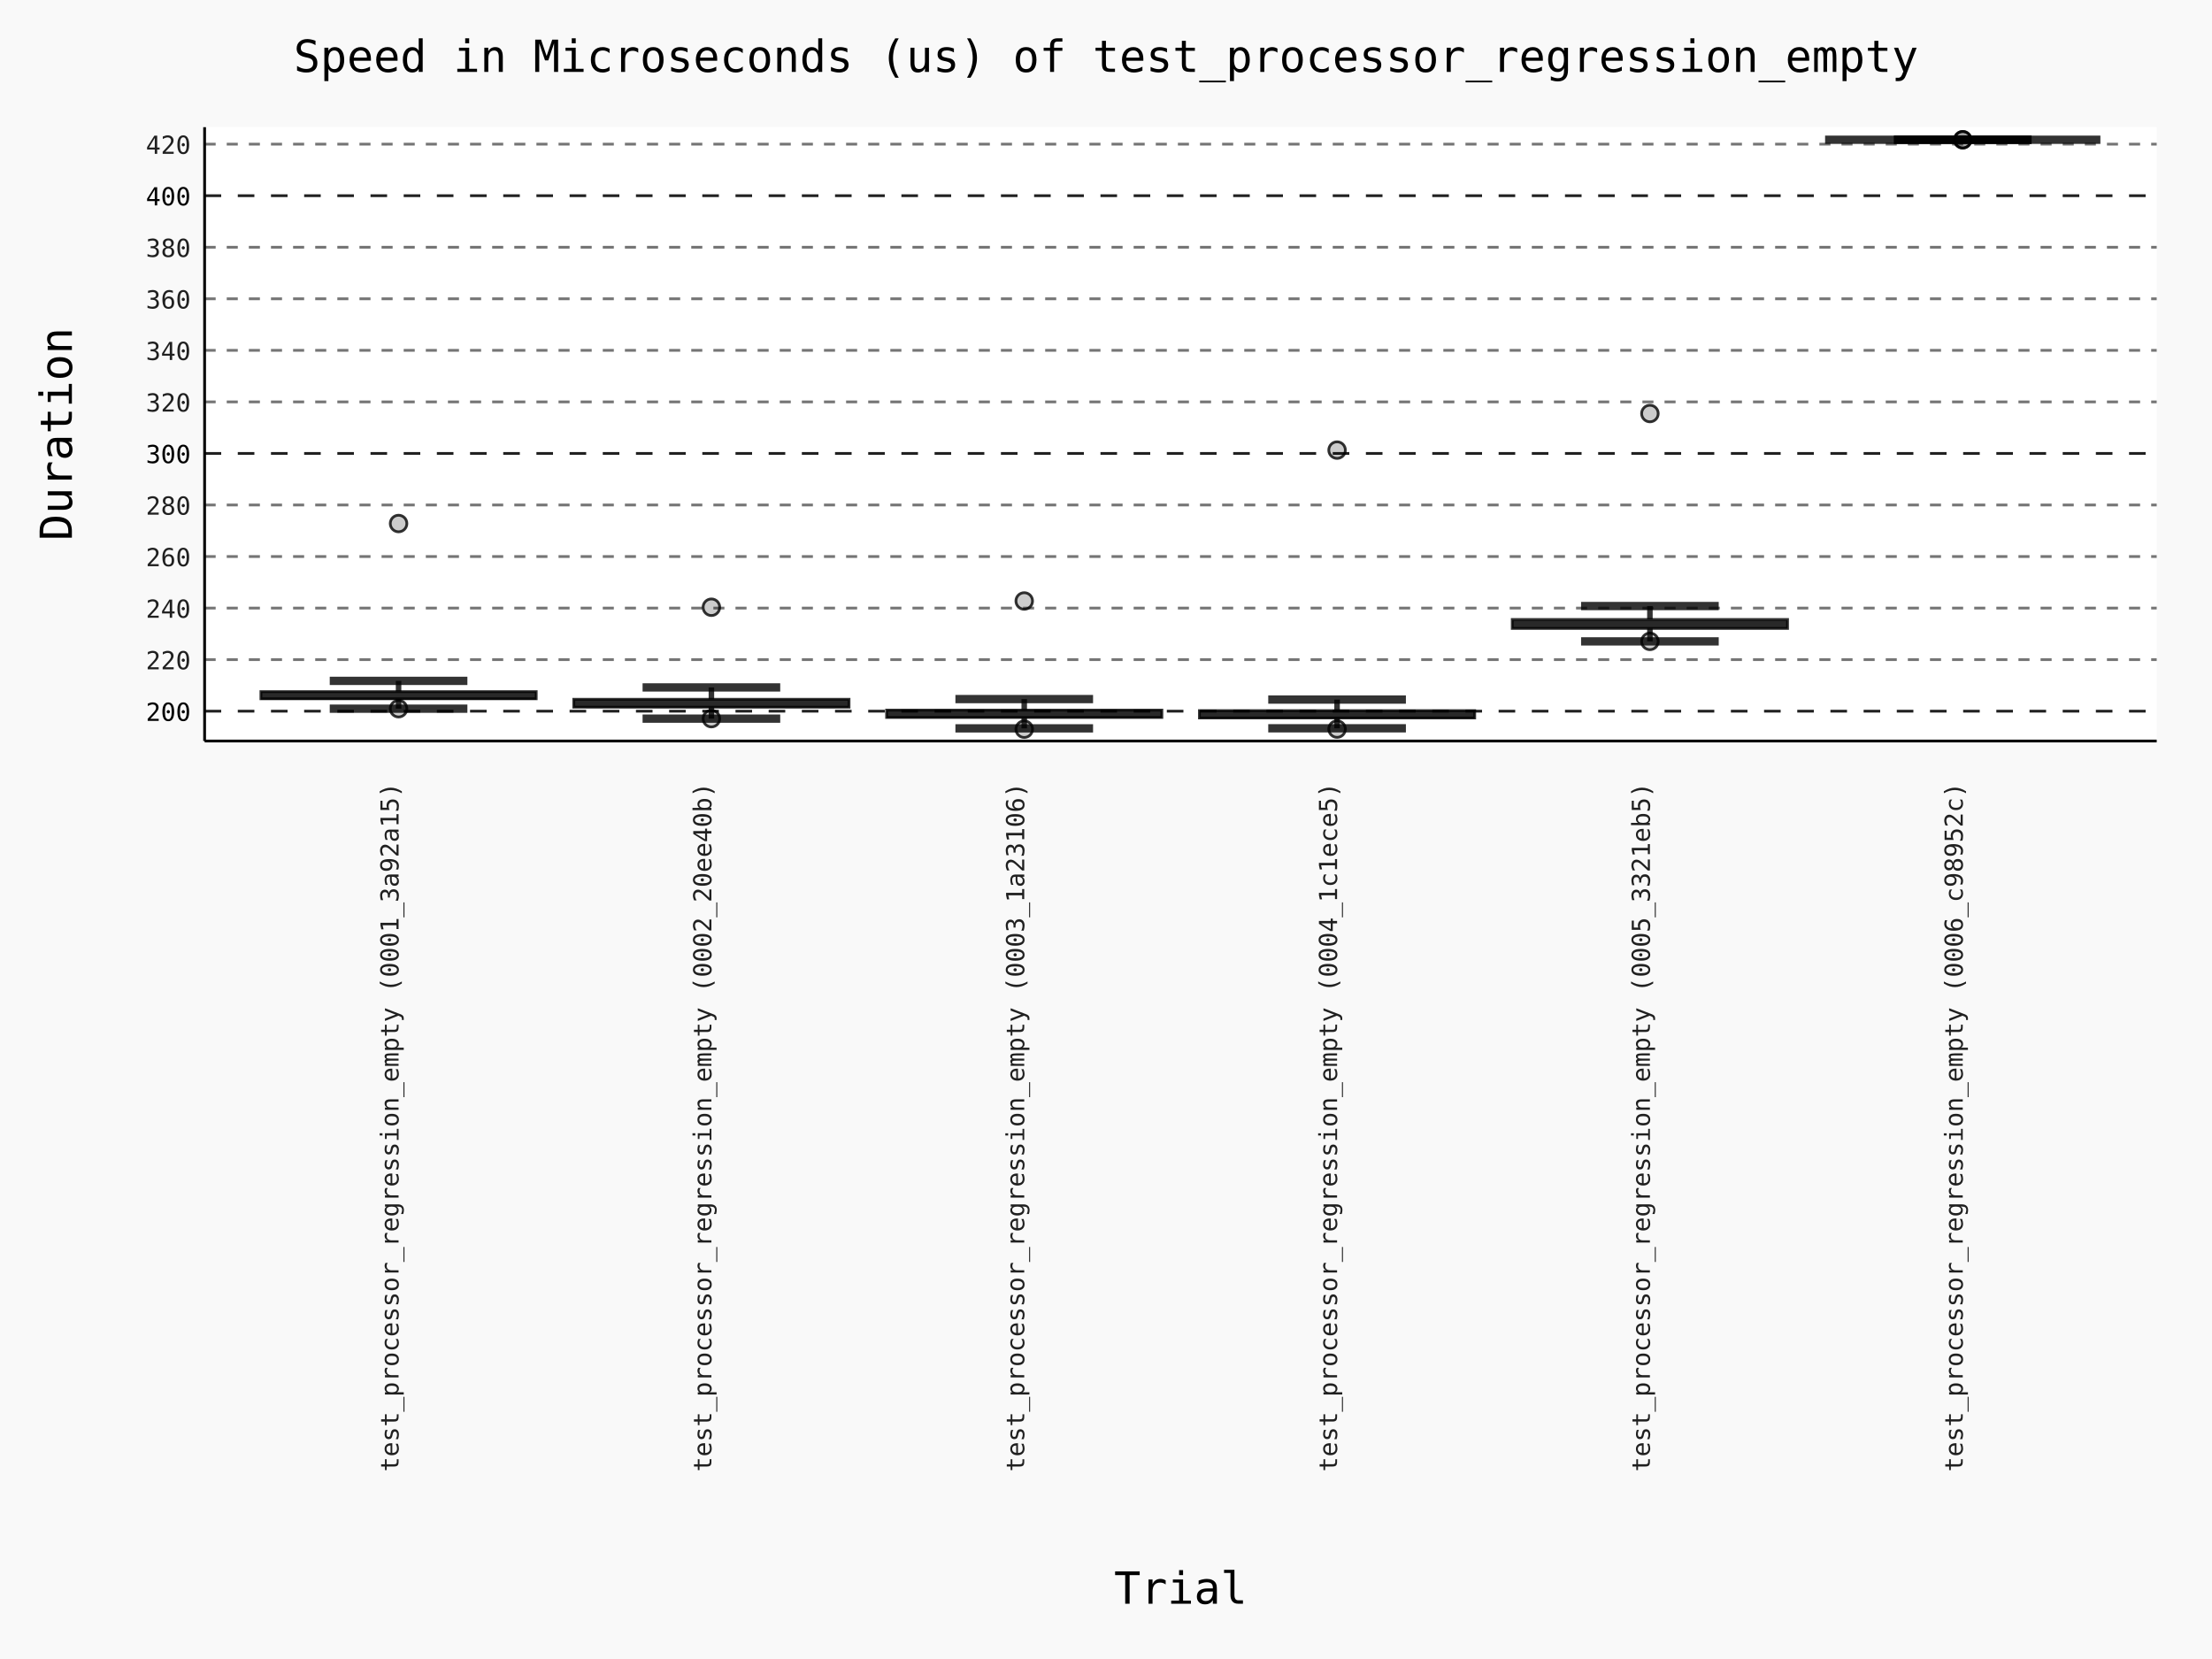
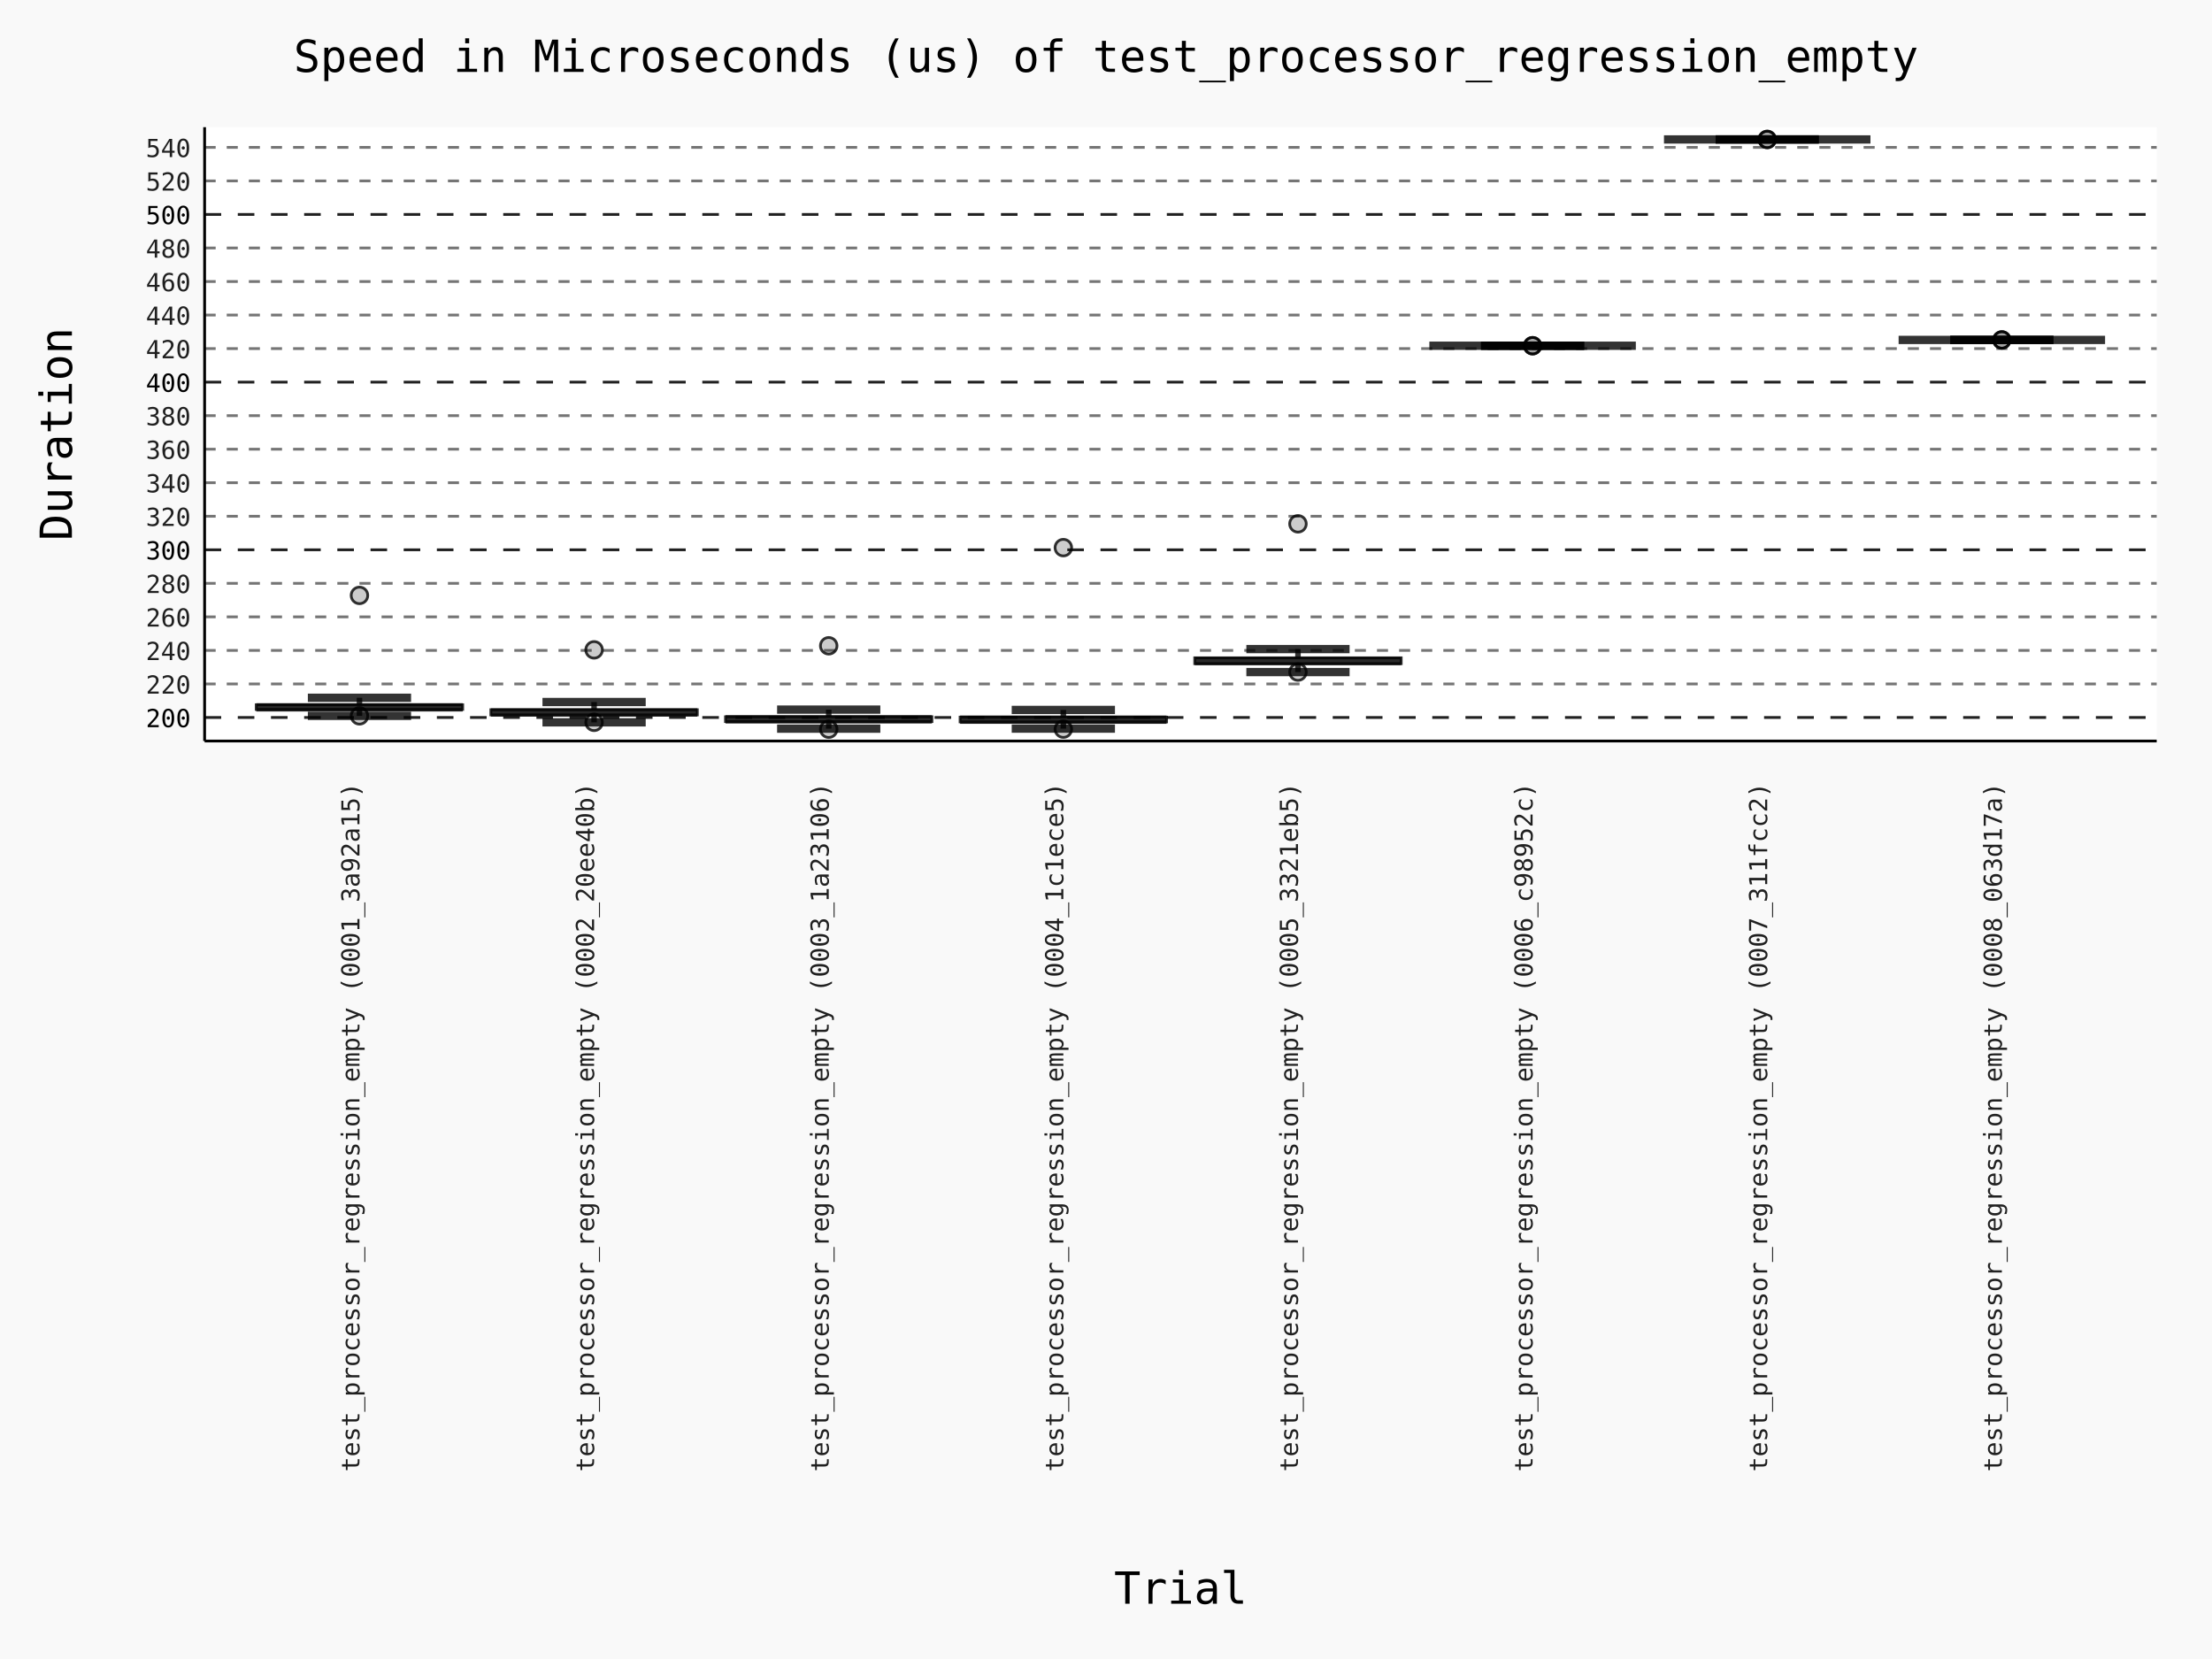
- <svg xmlns="http://www.w3.org/2000/svg" id="chart-6af14b43-c53c-4eba-9ec5-cba5ec190c52" class="pygal-chart" viewBox="0 0 800 600">
+ <svg xmlns="http://www.w3.org/2000/svg" id="chart-46b18043-72aa-43b2-a168-90aadd5d2b59" class="pygal-chart" viewBox="0 0 800 600">
  <defs>
-     <style type="text/css">#chart-6af14b43-c53c-4eba-9ec5-cba5ec190c52{-webkit-user-select:none;-webkit-font-smoothing:antialiased;font-family:Consolas,"Deja Vu Sans Mono","Bitstream Vera Sans Mono","Courier New",monospace}#chart-6af14b43-c53c-4eba-9ec5-cba5ec190c52 .title{font-family:Consolas,"Deja Vu Sans Mono","Bitstream Vera Sans Mono","Courier New",monospace;font-size:16px}#chart-6af14b43-c53c-4eba-9ec5-cba5ec190c52 .legends .legend text{font-family:Consolas,"Deja Vu Sans Mono","Bitstream Vera Sans Mono","Courier New",monospace;font-size:14px}#chart-6af14b43-c53c-4eba-9ec5-cba5ec190c52 .axis text{font-family:Consolas,"Deja Vu Sans Mono","Bitstream Vera Sans Mono","Courier New",monospace;font-size:10px}#chart-6af14b43-c53c-4eba-9ec5-cba5ec190c52 .axis text.major{font-family:Consolas,"Deja Vu Sans Mono","Bitstream Vera Sans Mono","Courier New",monospace;font-size:10px}#chart-6af14b43-c53c-4eba-9ec5-cba5ec190c52 .text-overlay text.value{font-family:Consolas,"Deja Vu Sans Mono","Bitstream Vera Sans Mono","Courier New",monospace;font-size:16px}#chart-6af14b43-c53c-4eba-9ec5-cba5ec190c52 .text-overlay text.label{font-family:Consolas,"Deja Vu Sans Mono","Bitstream Vera Sans Mono","Courier New",monospace;font-size:10px}#chart-6af14b43-c53c-4eba-9ec5-cba5ec190c52 .tooltip{font-family:Consolas,"Deja Vu Sans Mono","Bitstream Vera Sans Mono","Courier New",monospace;font-size:14px}#chart-6af14b43-c53c-4eba-9ec5-cba5ec190c52 text.no_data{font-family:Consolas,"Deja Vu Sans Mono","Bitstream Vera Sans Mono","Courier New",monospace;font-size:64px}
- #chart-6af14b43-c53c-4eba-9ec5-cba5ec190c52{background-color:rgba(249,249,249,1)}#chart-6af14b43-c53c-4eba-9ec5-cba5ec190c52 path,#chart-6af14b43-c53c-4eba-9ec5-cba5ec190c52 line,#chart-6af14b43-c53c-4eba-9ec5-cba5ec190c52 rect,#chart-6af14b43-c53c-4eba-9ec5-cba5ec190c52 circle{-webkit-transition:150ms;-moz-transition:150ms;transition:150ms}#chart-6af14b43-c53c-4eba-9ec5-cba5ec190c52 .graph &gt; .background{fill:rgba(249,249,249,1)}#chart-6af14b43-c53c-4eba-9ec5-cba5ec190c52 .plot &gt; .background{fill:rgba(255,255,255,1)}#chart-6af14b43-c53c-4eba-9ec5-cba5ec190c52 .graph{fill:rgba(0,0,0,.87)}#chart-6af14b43-c53c-4eba-9ec5-cba5ec190c52 text.no_data{fill:rgba(0,0,0,1)}#chart-6af14b43-c53c-4eba-9ec5-cba5ec190c52 .title{fill:rgba(0,0,0,1)}#chart-6af14b43-c53c-4eba-9ec5-cba5ec190c52 .legends .legend text{fill:rgba(0,0,0,.87)}#chart-6af14b43-c53c-4eba-9ec5-cba5ec190c52 .legends .legend:hover text{fill:rgba(0,0,0,1)}#chart-6af14b43-c53c-4eba-9ec5-cba5ec190c52 .axis .line{stroke:rgba(0,0,0,1)}#chart-6af14b43-c53c-4eba-9ec5-cba5ec190c52 .axis .guide.line{stroke:rgba(0,0,0,.54)}#chart-6af14b43-c53c-4eba-9ec5-cba5ec190c52 .axis .major.line{stroke:rgba(0,0,0,.87)}#chart-6af14b43-c53c-4eba-9ec5-cba5ec190c52 .axis text.major{fill:rgba(0,0,0,1)}#chart-6af14b43-c53c-4eba-9ec5-cba5ec190c52 .axis.y .guides:hover .guide.line,#chart-6af14b43-c53c-4eba-9ec5-cba5ec190c52 .line-graph .axis.x .guides:hover .guide.line,#chart-6af14b43-c53c-4eba-9ec5-cba5ec190c52 .stackedline-graph .axis.x .guides:hover .guide.line,#chart-6af14b43-c53c-4eba-9ec5-cba5ec190c52 .xy-graph .axis.x .guides:hover .guide.line{stroke:rgba(0,0,0,1)}#chart-6af14b43-c53c-4eba-9ec5-cba5ec190c52 .axis .guides:hover text{fill:rgba(0,0,0,1)}#chart-6af14b43-c53c-4eba-9ec5-cba5ec190c52 .reactive{fill-opacity:.7;stroke-opacity:.8}#chart-6af14b43-c53c-4eba-9ec5-cba5ec190c52 .ci{stroke:rgba(0,0,0,.87)}#chart-6af14b43-c53c-4eba-9ec5-cba5ec190c52 .reactive.active,#chart-6af14b43-c53c-4eba-9ec5-cba5ec190c52 .active .reactive{fill-opacity:.8;stroke-opacity:.9;stroke-width:4}#chart-6af14b43-c53c-4eba-9ec5-cba5ec190c52 .ci .reactive.active{stroke-width:1.5}#chart-6af14b43-c53c-4eba-9ec5-cba5ec190c52 .series text{fill:rgba(0,0,0,1)}#chart-6af14b43-c53c-4eba-9ec5-cba5ec190c52 .tooltip rect{fill:rgba(255,255,255,1);stroke:rgba(0,0,0,1);-webkit-transition:opacity 150ms;-moz-transition:opacity 150ms;transition:opacity 150ms}#chart-6af14b43-c53c-4eba-9ec5-cba5ec190c52 .tooltip .label{fill:rgba(0,0,0,.87)}#chart-6af14b43-c53c-4eba-9ec5-cba5ec190c52 .tooltip .label{fill:rgba(0,0,0,.87)}#chart-6af14b43-c53c-4eba-9ec5-cba5ec190c52 .tooltip .legend{font-size:.8em;fill:rgba(0,0,0,.54)}#chart-6af14b43-c53c-4eba-9ec5-cba5ec190c52 .tooltip .x_label{font-size:.6em;fill:rgba(0,0,0,1)}#chart-6af14b43-c53c-4eba-9ec5-cba5ec190c52 .tooltip .xlink{font-size:.5em;text-decoration:underline}#chart-6af14b43-c53c-4eba-9ec5-cba5ec190c52 .tooltip .value{font-size:1.5em}#chart-6af14b43-c53c-4eba-9ec5-cba5ec190c52 .bound{font-size:.5em}#chart-6af14b43-c53c-4eba-9ec5-cba5ec190c52 .max-value{font-size:.75em;fill:rgba(0,0,0,.54)}#chart-6af14b43-c53c-4eba-9ec5-cba5ec190c52 .map-element{fill:rgba(255,255,255,1);stroke:rgba(0,0,0,.54) !important}#chart-6af14b43-c53c-4eba-9ec5-cba5ec190c52 .map-element .reactive{fill-opacity:inherit;stroke-opacity:inherit}#chart-6af14b43-c53c-4eba-9ec5-cba5ec190c52 .color-0,#chart-6af14b43-c53c-4eba-9ec5-cba5ec190c52 .color-0 a:visited{stroke:#000000;fill:#000000}#chart-6af14b43-c53c-4eba-9ec5-cba5ec190c52 .color-1,#chart-6af14b43-c53c-4eba-9ec5-cba5ec190c52 .color-1 a:visited{stroke:#000000;fill:#000000}#chart-6af14b43-c53c-4eba-9ec5-cba5ec190c52 .color-2,#chart-6af14b43-c53c-4eba-9ec5-cba5ec190c52 .color-2 a:visited{stroke:#000000;fill:#000000}#chart-6af14b43-c53c-4eba-9ec5-cba5ec190c52 .color-3,#chart-6af14b43-c53c-4eba-9ec5-cba5ec190c52 .color-3 a:visited{stroke:#000000;fill:#000000}#chart-6af14b43-c53c-4eba-9ec5-cba5ec190c52 .color-4,#chart-6af14b43-c53c-4eba-9ec5-cba5ec190c52 .color-4 a:visited{stroke:#000000;fill:#000000}#chart-6af14b43-c53c-4eba-9ec5-cba5ec190c52 .color-5,#chart-6af14b43-c53c-4eba-9ec5-cba5ec190c52 .color-5 a:visited{stroke:#000000;fill:#000000}#chart-6af14b43-c53c-4eba-9ec5-cba5ec190c52 .text-overlay .color-0 text{fill:white}#chart-6af14b43-c53c-4eba-9ec5-cba5ec190c52 .text-overlay .color-1 text{fill:white}#chart-6af14b43-c53c-4eba-9ec5-cba5ec190c52 .text-overlay .color-2 text{fill:white}#chart-6af14b43-c53c-4eba-9ec5-cba5ec190c52 .text-overlay .color-3 text{fill:white}#chart-6af14b43-c53c-4eba-9ec5-cba5ec190c52 .text-overlay .color-4 text{fill:white}#chart-6af14b43-c53c-4eba-9ec5-cba5ec190c52 .text-overlay .color-5 text{fill:white}
- #chart-6af14b43-c53c-4eba-9ec5-cba5ec190c52 text.no_data{text-anchor:middle}#chart-6af14b43-c53c-4eba-9ec5-cba5ec190c52 .guide.line{fill:none}#chart-6af14b43-c53c-4eba-9ec5-cba5ec190c52 .centered{text-anchor:middle}#chart-6af14b43-c53c-4eba-9ec5-cba5ec190c52 .title{text-anchor:middle}#chart-6af14b43-c53c-4eba-9ec5-cba5ec190c52 .legends .legend text{fill-opacity:1}#chart-6af14b43-c53c-4eba-9ec5-cba5ec190c52 .axis.x text{text-anchor:middle}#chart-6af14b43-c53c-4eba-9ec5-cba5ec190c52 .axis.x:not(.web) text[transform]{text-anchor:start}#chart-6af14b43-c53c-4eba-9ec5-cba5ec190c52 .axis.x:not(.web) text[transform].backwards{text-anchor:end}#chart-6af14b43-c53c-4eba-9ec5-cba5ec190c52 .axis.y text{text-anchor:end}#chart-6af14b43-c53c-4eba-9ec5-cba5ec190c52 .axis.y text[transform].backwards{text-anchor:start}#chart-6af14b43-c53c-4eba-9ec5-cba5ec190c52 .axis.y2 text{text-anchor:start}#chart-6af14b43-c53c-4eba-9ec5-cba5ec190c52 .axis.y2 text[transform].backwards{text-anchor:end}#chart-6af14b43-c53c-4eba-9ec5-cba5ec190c52 .axis .guide.line{stroke-dasharray:4,4}#chart-6af14b43-c53c-4eba-9ec5-cba5ec190c52 .axis .major.guide.line{stroke-dasharray:6,6}#chart-6af14b43-c53c-4eba-9ec5-cba5ec190c52 .horizontal .axis.y .guide.line,#chart-6af14b43-c53c-4eba-9ec5-cba5ec190c52 .horizontal .axis.y2 .guide.line,#chart-6af14b43-c53c-4eba-9ec5-cba5ec190c52 .vertical .axis.x .guide.line{opacity:0}#chart-6af14b43-c53c-4eba-9ec5-cba5ec190c52 .horizontal .axis.always_show .guide.line,#chart-6af14b43-c53c-4eba-9ec5-cba5ec190c52 .vertical .axis.always_show .guide.line{opacity:1 !important}#chart-6af14b43-c53c-4eba-9ec5-cba5ec190c52 .axis.y .guides:hover .guide.line,#chart-6af14b43-c53c-4eba-9ec5-cba5ec190c52 .axis.y2 .guides:hover .guide.line,#chart-6af14b43-c53c-4eba-9ec5-cba5ec190c52 .axis.x .guides:hover .guide.line{opacity:1}#chart-6af14b43-c53c-4eba-9ec5-cba5ec190c52 .axis .guides:hover text{opacity:1}#chart-6af14b43-c53c-4eba-9ec5-cba5ec190c52 .nofill{fill:none}#chart-6af14b43-c53c-4eba-9ec5-cba5ec190c52 .subtle-fill{fill-opacity:.2}#chart-6af14b43-c53c-4eba-9ec5-cba5ec190c52 .dot{stroke-width:1px;fill-opacity:1}#chart-6af14b43-c53c-4eba-9ec5-cba5ec190c52 .dot.active{stroke-width:5px}#chart-6af14b43-c53c-4eba-9ec5-cba5ec190c52 .dot.negative{fill:transparent}#chart-6af14b43-c53c-4eba-9ec5-cba5ec190c52 text,#chart-6af14b43-c53c-4eba-9ec5-cba5ec190c52 tspan{stroke:none !important}#chart-6af14b43-c53c-4eba-9ec5-cba5ec190c52 .series text.active{opacity:1}#chart-6af14b43-c53c-4eba-9ec5-cba5ec190c52 .tooltip rect{fill-opacity:.95;stroke-width:.5}#chart-6af14b43-c53c-4eba-9ec5-cba5ec190c52 .tooltip text{fill-opacity:1}#chart-6af14b43-c53c-4eba-9ec5-cba5ec190c52 .showable{visibility:hidden}#chart-6af14b43-c53c-4eba-9ec5-cba5ec190c52 .showable.shown{visibility:visible}#chart-6af14b43-c53c-4eba-9ec5-cba5ec190c52 .gauge-background{fill:rgba(229,229,229,1);stroke:none}#chart-6af14b43-c53c-4eba-9ec5-cba5ec190c52 .bg-lines{stroke:rgba(249,249,249,1);stroke-width:2px}
+     <style type="text/css">#chart-46b18043-72aa-43b2-a168-90aadd5d2b59{-webkit-user-select:none;-webkit-font-smoothing:antialiased;font-family:Consolas,"Deja Vu Sans Mono","Bitstream Vera Sans Mono","Courier New",monospace}#chart-46b18043-72aa-43b2-a168-90aadd5d2b59 .title{font-family:Consolas,"Deja Vu Sans Mono","Bitstream Vera Sans Mono","Courier New",monospace;font-size:16px}#chart-46b18043-72aa-43b2-a168-90aadd5d2b59 .legends .legend text{font-family:Consolas,"Deja Vu Sans Mono","Bitstream Vera Sans Mono","Courier New",monospace;font-size:14px}#chart-46b18043-72aa-43b2-a168-90aadd5d2b59 .axis text{font-family:Consolas,"Deja Vu Sans Mono","Bitstream Vera Sans Mono","Courier New",monospace;font-size:10px}#chart-46b18043-72aa-43b2-a168-90aadd5d2b59 .axis text.major{font-family:Consolas,"Deja Vu Sans Mono","Bitstream Vera Sans Mono","Courier New",monospace;font-size:10px}#chart-46b18043-72aa-43b2-a168-90aadd5d2b59 .text-overlay text.value{font-family:Consolas,"Deja Vu Sans Mono","Bitstream Vera Sans Mono","Courier New",monospace;font-size:16px}#chart-46b18043-72aa-43b2-a168-90aadd5d2b59 .text-overlay text.label{font-family:Consolas,"Deja Vu Sans Mono","Bitstream Vera Sans Mono","Courier New",monospace;font-size:10px}#chart-46b18043-72aa-43b2-a168-90aadd5d2b59 .tooltip{font-family:Consolas,"Deja Vu Sans Mono","Bitstream Vera Sans Mono","Courier New",monospace;font-size:14px}#chart-46b18043-72aa-43b2-a168-90aadd5d2b59 text.no_data{font-family:Consolas,"Deja Vu Sans Mono","Bitstream Vera Sans Mono","Courier New",monospace;font-size:64px}
+ #chart-46b18043-72aa-43b2-a168-90aadd5d2b59{background-color:rgba(249,249,249,1)}#chart-46b18043-72aa-43b2-a168-90aadd5d2b59 path,#chart-46b18043-72aa-43b2-a168-90aadd5d2b59 line,#chart-46b18043-72aa-43b2-a168-90aadd5d2b59 rect,#chart-46b18043-72aa-43b2-a168-90aadd5d2b59 circle{-webkit-transition:150ms;-moz-transition:150ms;transition:150ms}#chart-46b18043-72aa-43b2-a168-90aadd5d2b59 .graph &gt; .background{fill:rgba(249,249,249,1)}#chart-46b18043-72aa-43b2-a168-90aadd5d2b59 .plot &gt; .background{fill:rgba(255,255,255,1)}#chart-46b18043-72aa-43b2-a168-90aadd5d2b59 .graph{fill:rgba(0,0,0,.87)}#chart-46b18043-72aa-43b2-a168-90aadd5d2b59 text.no_data{fill:rgba(0,0,0,1)}#chart-46b18043-72aa-43b2-a168-90aadd5d2b59 .title{fill:rgba(0,0,0,1)}#chart-46b18043-72aa-43b2-a168-90aadd5d2b59 .legends .legend text{fill:rgba(0,0,0,.87)}#chart-46b18043-72aa-43b2-a168-90aadd5d2b59 .legends .legend:hover text{fill:rgba(0,0,0,1)}#chart-46b18043-72aa-43b2-a168-90aadd5d2b59 .axis .line{stroke:rgba(0,0,0,1)}#chart-46b18043-72aa-43b2-a168-90aadd5d2b59 .axis .guide.line{stroke:rgba(0,0,0,.54)}#chart-46b18043-72aa-43b2-a168-90aadd5d2b59 .axis .major.line{stroke:rgba(0,0,0,.87)}#chart-46b18043-72aa-43b2-a168-90aadd5d2b59 .axis text.major{fill:rgba(0,0,0,1)}#chart-46b18043-72aa-43b2-a168-90aadd5d2b59 .axis.y .guides:hover .guide.line,#chart-46b18043-72aa-43b2-a168-90aadd5d2b59 .line-graph .axis.x .guides:hover .guide.line,#chart-46b18043-72aa-43b2-a168-90aadd5d2b59 .stackedline-graph .axis.x .guides:hover .guide.line,#chart-46b18043-72aa-43b2-a168-90aadd5d2b59 .xy-graph .axis.x .guides:hover .guide.line{stroke:rgba(0,0,0,1)}#chart-46b18043-72aa-43b2-a168-90aadd5d2b59 .axis .guides:hover text{fill:rgba(0,0,0,1)}#chart-46b18043-72aa-43b2-a168-90aadd5d2b59 .reactive{fill-opacity:.7;stroke-opacity:.8}#chart-46b18043-72aa-43b2-a168-90aadd5d2b59 .ci{stroke:rgba(0,0,0,.87)}#chart-46b18043-72aa-43b2-a168-90aadd5d2b59 .reactive.active,#chart-46b18043-72aa-43b2-a168-90aadd5d2b59 .active .reactive{fill-opacity:.8;stroke-opacity:.9;stroke-width:4}#chart-46b18043-72aa-43b2-a168-90aadd5d2b59 .ci .reactive.active{stroke-width:1.5}#chart-46b18043-72aa-43b2-a168-90aadd5d2b59 .series text{fill:rgba(0,0,0,1)}#chart-46b18043-72aa-43b2-a168-90aadd5d2b59 .tooltip rect{fill:rgba(255,255,255,1);stroke:rgba(0,0,0,1);-webkit-transition:opacity 150ms;-moz-transition:opacity 150ms;transition:opacity 150ms}#chart-46b18043-72aa-43b2-a168-90aadd5d2b59 .tooltip .label{fill:rgba(0,0,0,.87)}#chart-46b18043-72aa-43b2-a168-90aadd5d2b59 .tooltip .label{fill:rgba(0,0,0,.87)}#chart-46b18043-72aa-43b2-a168-90aadd5d2b59 .tooltip .legend{font-size:.8em;fill:rgba(0,0,0,.54)}#chart-46b18043-72aa-43b2-a168-90aadd5d2b59 .tooltip .x_label{font-size:.6em;fill:rgba(0,0,0,1)}#chart-46b18043-72aa-43b2-a168-90aadd5d2b59 .tooltip .xlink{font-size:.5em;text-decoration:underline}#chart-46b18043-72aa-43b2-a168-90aadd5d2b59 .tooltip .value{font-size:1.5em}#chart-46b18043-72aa-43b2-a168-90aadd5d2b59 .bound{font-size:.5em}#chart-46b18043-72aa-43b2-a168-90aadd5d2b59 .max-value{font-size:.75em;fill:rgba(0,0,0,.54)}#chart-46b18043-72aa-43b2-a168-90aadd5d2b59 .map-element{fill:rgba(255,255,255,1);stroke:rgba(0,0,0,.54) !important}#chart-46b18043-72aa-43b2-a168-90aadd5d2b59 .map-element .reactive{fill-opacity:inherit;stroke-opacity:inherit}#chart-46b18043-72aa-43b2-a168-90aadd5d2b59 .color-0,#chart-46b18043-72aa-43b2-a168-90aadd5d2b59 .color-0 a:visited{stroke:#000000;fill:#000000}#chart-46b18043-72aa-43b2-a168-90aadd5d2b59 .color-1,#chart-46b18043-72aa-43b2-a168-90aadd5d2b59 .color-1 a:visited{stroke:#000000;fill:#000000}#chart-46b18043-72aa-43b2-a168-90aadd5d2b59 .color-2,#chart-46b18043-72aa-43b2-a168-90aadd5d2b59 .color-2 a:visited{stroke:#000000;fill:#000000}#chart-46b18043-72aa-43b2-a168-90aadd5d2b59 .color-3,#chart-46b18043-72aa-43b2-a168-90aadd5d2b59 .color-3 a:visited{stroke:#000000;fill:#000000}#chart-46b18043-72aa-43b2-a168-90aadd5d2b59 .color-4,#chart-46b18043-72aa-43b2-a168-90aadd5d2b59 .color-4 a:visited{stroke:#000000;fill:#000000}#chart-46b18043-72aa-43b2-a168-90aadd5d2b59 .color-5,#chart-46b18043-72aa-43b2-a168-90aadd5d2b59 .color-5 a:visited{stroke:#000000;fill:#000000}#chart-46b18043-72aa-43b2-a168-90aadd5d2b59 .color-6,#chart-46b18043-72aa-43b2-a168-90aadd5d2b59 .color-6 a:visited{stroke:#000000;fill:#000000}#chart-46b18043-72aa-43b2-a168-90aadd5d2b59 .color-7,#chart-46b18043-72aa-43b2-a168-90aadd5d2b59 .color-7 a:visited{stroke:#000000;fill:#000000}#chart-46b18043-72aa-43b2-a168-90aadd5d2b59 .text-overlay .color-0 text{fill:white}#chart-46b18043-72aa-43b2-a168-90aadd5d2b59 .text-overlay .color-1 text{fill:white}#chart-46b18043-72aa-43b2-a168-90aadd5d2b59 .text-overlay .color-2 text{fill:white}#chart-46b18043-72aa-43b2-a168-90aadd5d2b59 .text-overlay .color-3 text{fill:white}#chart-46b18043-72aa-43b2-a168-90aadd5d2b59 .text-overlay .color-4 text{fill:white}#chart-46b18043-72aa-43b2-a168-90aadd5d2b59 .text-overlay .color-5 text{fill:white}#chart-46b18043-72aa-43b2-a168-90aadd5d2b59 .text-overlay .color-6 text{fill:white}#chart-46b18043-72aa-43b2-a168-90aadd5d2b59 .text-overlay .color-7 text{fill:white}
+ #chart-46b18043-72aa-43b2-a168-90aadd5d2b59 text.no_data{text-anchor:middle}#chart-46b18043-72aa-43b2-a168-90aadd5d2b59 .guide.line{fill:none}#chart-46b18043-72aa-43b2-a168-90aadd5d2b59 .centered{text-anchor:middle}#chart-46b18043-72aa-43b2-a168-90aadd5d2b59 .title{text-anchor:middle}#chart-46b18043-72aa-43b2-a168-90aadd5d2b59 .legends .legend text{fill-opacity:1}#chart-46b18043-72aa-43b2-a168-90aadd5d2b59 .axis.x text{text-anchor:middle}#chart-46b18043-72aa-43b2-a168-90aadd5d2b59 .axis.x:not(.web) text[transform]{text-anchor:start}#chart-46b18043-72aa-43b2-a168-90aadd5d2b59 .axis.x:not(.web) text[transform].backwards{text-anchor:end}#chart-46b18043-72aa-43b2-a168-90aadd5d2b59 .axis.y text{text-anchor:end}#chart-46b18043-72aa-43b2-a168-90aadd5d2b59 .axis.y text[transform].backwards{text-anchor:start}#chart-46b18043-72aa-43b2-a168-90aadd5d2b59 .axis.y2 text{text-anchor:start}#chart-46b18043-72aa-43b2-a168-90aadd5d2b59 .axis.y2 text[transform].backwards{text-anchor:end}#chart-46b18043-72aa-43b2-a168-90aadd5d2b59 .axis .guide.line{stroke-dasharray:4,4}#chart-46b18043-72aa-43b2-a168-90aadd5d2b59 .axis .major.guide.line{stroke-dasharray:6,6}#chart-46b18043-72aa-43b2-a168-90aadd5d2b59 .horizontal .axis.y .guide.line,#chart-46b18043-72aa-43b2-a168-90aadd5d2b59 .horizontal .axis.y2 .guide.line,#chart-46b18043-72aa-43b2-a168-90aadd5d2b59 .vertical .axis.x .guide.line{opacity:0}#chart-46b18043-72aa-43b2-a168-90aadd5d2b59 .horizontal .axis.always_show .guide.line,#chart-46b18043-72aa-43b2-a168-90aadd5d2b59 .vertical .axis.always_show .guide.line{opacity:1 !important}#chart-46b18043-72aa-43b2-a168-90aadd5d2b59 .axis.y .guides:hover .guide.line,#chart-46b18043-72aa-43b2-a168-90aadd5d2b59 .axis.y2 .guides:hover .guide.line,#chart-46b18043-72aa-43b2-a168-90aadd5d2b59 .axis.x .guides:hover .guide.line{opacity:1}#chart-46b18043-72aa-43b2-a168-90aadd5d2b59 .axis .guides:hover text{opacity:1}#chart-46b18043-72aa-43b2-a168-90aadd5d2b59 .nofill{fill:none}#chart-46b18043-72aa-43b2-a168-90aadd5d2b59 .subtle-fill{fill-opacity:.2}#chart-46b18043-72aa-43b2-a168-90aadd5d2b59 .dot{stroke-width:1px;fill-opacity:1}#chart-46b18043-72aa-43b2-a168-90aadd5d2b59 .dot.active{stroke-width:5px}#chart-46b18043-72aa-43b2-a168-90aadd5d2b59 .dot.negative{fill:transparent}#chart-46b18043-72aa-43b2-a168-90aadd5d2b59 text,#chart-46b18043-72aa-43b2-a168-90aadd5d2b59 tspan{stroke:none !important}#chart-46b18043-72aa-43b2-a168-90aadd5d2b59 .series text.active{opacity:1}#chart-46b18043-72aa-43b2-a168-90aadd5d2b59 .tooltip rect{fill-opacity:.95;stroke-width:.5}#chart-46b18043-72aa-43b2-a168-90aadd5d2b59 .tooltip text{fill-opacity:1}#chart-46b18043-72aa-43b2-a168-90aadd5d2b59 .showable{visibility:hidden}#chart-46b18043-72aa-43b2-a168-90aadd5d2b59 .showable.shown{visibility:visible}#chart-46b18043-72aa-43b2-a168-90aadd5d2b59 .gauge-background{fill:rgba(229,229,229,1);stroke:none}#chart-46b18043-72aa-43b2-a168-90aadd5d2b59 .bg-lines{stroke:rgba(249,249,249,1);stroke-width:2px}
.tooltip .value{font-size:1em !important}.axis text{font-size:9px !important}</style>
  </defs>
  <g class="graph custombox-graph vertical">
    <rect x="0" y="0" width="800" height="600" class="background" />
    <g transform="translate(74, 46)" class="plot">
      <rect x="0" y="0" width="706.0" height="222.0" class="background" />
      <g class="axis y always_show">
        <path d="M0 222 h706" class="line" />
        <g class="guides">
-           <path d="M0 211.206 h706" class="major guide line" />
-           <text x="-5" y="214.706" class="major">200</text>
-         </g>
-         <g class="guides">
-           <path d="M0 192.563 h706" class="guide line" />
-           <text x="-5" y="196.063" class="">220</text>
-         </g>
-         <g class="guides">
-           <path d="M0 173.92 h706" class="guide line" />
-           <text x="-5" y="177.42" class="">240</text>
-         </g>
-         <g class="guides">
-           <path d="M0 155.277 h706" class="guide line" />
-           <text x="-5" y="158.777" class="">260</text>
-         </g>
-         <g class="guides">
-           <path d="M0 136.634 h706" class="guide line" />
-           <text x="-5" y="140.134" class="">280</text>
-         </g>
-         <g class="guides">
-           <path d="M0 117.991 h706" class="major guide line" />
-           <text x="-5" y="121.491" class="major">300</text>
-         </g>
-         <g class="guides">
-           <path d="M0 99.348 h706" class="guide line" />
-           <text x="-5" y="102.848" class="">320</text>
-         </g>
-         <g class="guides">
-           <path d="M0 80.705 h706" class="guide line" />
-           <text x="-5" y="84.205" class="">340</text>
-         </g>
-         <g class="guides">
-           <path d="M0 62.062 h706" class="guide line" />
-           <text x="-5" y="65.562" class="">360</text>
-         </g>
-         <g class="guides">
-           <path d="M0 43.419 h706" class="guide line" />
-           <text x="-5" y="46.919" class="">380</text>
-         </g>
-         <g class="guides">
-           <path d="M0 24.776 h706" class="major guide line" />
-           <text x="-5" y="28.276" class="major">400</text>
-         </g>
-         <g class="guides">
-           <path d="M0 6.134 h706" class="guide line" />
-           <text x="-5" y="9.634" class="">420</text>
+           <path d="M0 213.486 h706" class="major guide line" />
+           <text x="-5" y="216.986" class="major">200</text>
+         </g>
+         <g class="guides">
+           <path d="M0 201.357 h706" class="guide line" />
+           <text x="-5" y="204.857" class="">220</text>
+         </g>
+         <g class="guides">
+           <path d="M0 189.229 h706" class="guide line" />
+           <text x="-5" y="192.729" class="">240</text>
+         </g>
+         <g class="guides">
+           <path d="M0 177.1 h706" class="guide line" />
+           <text x="-5" y="180.6" class="">260</text>
+         </g>
+         <g class="guides">
+           <path d="M0 164.972 h706" class="guide line" />
+           <text x="-5" y="168.472" class="">280</text>
+         </g>
+         <g class="guides">
+           <path d="M0 152.843 h706" class="major guide line" />
+           <text x="-5" y="156.343" class="major">300</text>
+         </g>
+         <g class="guides">
+           <path d="M0 140.715 h706" class="guide line" />
+           <text x="-5" y="144.215" class="">320</text>
+         </g>
+         <g class="guides">
+           <path d="M0 128.586 h706" class="guide line" />
+           <text x="-5" y="132.086" class="">340</text>
+         </g>
+         <g class="guides">
+           <path d="M0 116.458 h706" class="guide line" />
+           <text x="-5" y="119.958" class="">360</text>
+         </g>
+         <g class="guides">
+           <path d="M0 104.329 h706" class="guide line" />
+           <text x="-5" y="107.829" class="">380</text>
+         </g>
+         <g class="guides">
+           <path d="M0 92.201 h706" class="major guide line" />
+           <text x="-5" y="95.701" class="major">400</text>
+         </g>
+         <g class="guides">
+           <path d="M0 80.072 h706" class="guide line" />
+           <text x="-5" y="83.572" class="">420</text>
+         </g>
+         <g class="guides">
+           <path d="M0 67.944 h706" class="guide line" />
+           <text x="-5" y="71.444" class="">440</text>
+         </g>
+         <g class="guides">
+           <path d="M0 55.815 h706" class="guide line" />
+           <text x="-5" y="59.315" class="">460</text>
+         </g>
+         <g class="guides">
+           <path d="M0 43.687 h706" class="guide line" />
+           <text x="-5" y="47.187" class="">480</text>
+         </g>
+         <g class="guides">
+           <path d="M0 31.558 h706" class="major guide line" />
+           <text x="-5" y="35.058" class="major">500</text>
+         </g>
+         <g class="guides">
+           <path d="M0 19.43 h706" class="guide line" />
+           <text x="-5" y="22.93" class="">520</text>
+         </g>
+         <g class="guides">
+           <path d="M0 7.301 h706" class="guide line" />
+           <text x="-5" y="10.801" class="">540</text>
        </g>
      </g>
      <g class="axis x">
        <path d="M0 0 v222" class="line" />
        <g class="guides">
-           <path d="M70.147 0 v222" class="guide line" />
-           <text x="70.147" y="237.0" class="backwards" transform="rotate(270 70.14744 237)">test_processor_regression_empty (0001_3a92a15)</text>
-         </g>
-         <g class="guides">
-           <path d="M183.288 0 v222" class="guide line" />
-           <text x="183.288" y="237.0" class="backwards" transform="rotate(270 183.2885 237)">test_processor_regression_empty (0002_20ee40b)</text>
-         </g>
-         <g class="guides">
-           <path d="M296.429 0 v222" class="guide line" />
-           <text x="296.429" y="237.0" class="backwards" transform="rotate(270 296.4295 237)">test_processor_regression_empty (0003_1a23106)</text>
-         </g>
-         <g class="guides">
-           <path d="M409.571 0 v222" class="guide line" />
-           <text x="409.571" y="237.0" class="backwards" transform="rotate(270 409.5705 237)">test_processor_regression_empty (0004_1c1ece5)</text>
-         </g>
-         <g class="guides">
-           <path d="M522.712 0 v222" class="guide line" />
-           <text x="522.712" y="237.0" class="backwards" transform="rotate(270 522.7115 237)">test_processor_regression_empty (0005_3321eb5)</text>
-         </g>
-         <g class="guides">
-           <path d="M635.853 0 v222" class="guide line" />
-           <text x="635.853" y="237.0" class="backwards" transform="rotate(270 635.8526 237)">test_processor_regression_empty (0006_c98952c)</text>
+           <path d="M56.005 0 v222" class="guide line" />
+           <text x="56.005" y="237.0" class="backwards" transform="rotate(270 56.00481 237)">test_processor_regression_empty (0001_3a92a15)</text>
+         </g>
+         <g class="guides">
+           <path d="M140.861 0 v222" class="guide line" />
+           <text x="140.861" y="237.0" class="backwards" transform="rotate(270 140.8606 237)">test_processor_regression_empty (0002_20ee40b)</text>
+         </g>
+         <g class="guides">
+           <path d="M225.716 0 v222" class="guide line" />
+           <text x="225.716" y="237.0" class="backwards" transform="rotate(270 225.7163 237)">test_processor_regression_empty (0003_1a23106)</text>
+         </g>
+         <g class="guides">
+           <path d="M310.572 0 v222" class="guide line" />
+           <text x="310.572" y="237.0" class="backwards" transform="rotate(270 310.5721 237)">test_processor_regression_empty (0004_1c1ece5)</text>
+         </g>
+         <g class="guides">
+           <path d="M395.428 0 v222" class="guide line" />
+           <text x="395.428" y="237.0" class="backwards" transform="rotate(270 395.4279 237)">test_processor_regression_empty (0005_3321eb5)</text>
+         </g>
+         <g class="guides">
+           <path d="M480.284 0 v222" class="guide line" />
+           <text x="480.284" y="237.0" class="backwards" transform="rotate(270 480.2837 237)">test_processor_regression_empty (0006_c98952c)</text>
+         </g>
+         <g class="guides">
+           <path d="M565.139 0 v222" class="guide line" />
+           <text x="565.139" y="237.0" class="backwards" transform="rotate(270 565.1394 237)">test_processor_regression_empty (0007_311fcc2)</text>
+         </g>
+         <g class="guides">
+           <path d="M649.995 0 v222" class="guide line" />
+           <text x="649.995" y="237.0" class="backwards" transform="rotate(270 649.9952 237)">test_processor_regression_empty (0008_063d17a)</text>
        </g>
      </g>
      <g class="series serie-0 color-0">
        <g class="boxes">
          <g class="box">
-             <path stroke-width="3" d="M45.256 210.306 L95.038 210.306" class="reactive tooltip-trigger" />
-             <path stroke-width="3" d="M20.365 205.584 L119.929 205.584" class="reactive tooltip-trigger" />
-             <path stroke-width="3" d="M45.256 200.248 L95.038 200.248" class="reactive tooltip-trigger" />
-             <path stroke-width="2" d="M70.147 210.306 L70.147 206.715" class="reactive tooltip-trigger" />
-             <path stroke-width="2" d="M70.147 200.248 L70.147 204.139" class="reactive tooltip-trigger" />
-             <rect x="20.365" y="204.139" height="2.576" width="99.564" class="subtle-fill reactive tooltip-trigger" />
-             <circle cx="70.147" cy="210.306" r="3" class="subtle-fill reactive tooltip-trigger" />
-             <circle cx="70.147" cy="143.339" r="3" class="subtle-fill reactive tooltip-trigger" />
+             <path stroke-width="3" d="M37.337 212.901 L74.673 212.901" class="reactive tooltip-trigger" />
+             <path stroke-width="3" d="M18.668 209.828 L93.341 209.828" class="reactive tooltip-trigger" />
+             <path stroke-width="3" d="M37.337 206.357 L74.673 206.357" class="reactive tooltip-trigger" />
+             <path stroke-width="2" d="M56.005 212.901 L56.005 210.564" class="reactive tooltip-trigger" />
+             <path stroke-width="2" d="M56.005 206.357 L56.005 208.888" class="reactive tooltip-trigger" />
+             <rect x="18.668" y="208.888" height="1.676" width="74.673" class="subtle-fill reactive tooltip-trigger" />
+             <circle cx="56.005" cy="212.901" r="3" class="subtle-fill reactive tooltip-trigger" />
+             <circle cx="56.005" cy="169.334" r="3" class="subtle-fill reactive tooltip-trigger" />
          </g>
        </g>
      </g>
      <g class="series serie-1 color-1">
        <g class="boxes">
          <g class="box">
-             <path stroke-width="3" d="M158.397 213.904 L208.179 213.904" class="reactive tooltip-trigger" />
-             <path stroke-width="3" d="M133.506 208.416 L233.071 208.416" class="reactive tooltip-trigger" />
-             <path stroke-width="3" d="M158.397 202.616 L208.179 202.616" class="reactive tooltip-trigger" />
-             <path stroke-width="2" d="M183.288 213.904 L183.288 209.76" class="reactive tooltip-trigger" />
-             <path stroke-width="2" d="M183.288 202.616 L183.288 206.905" class="reactive tooltip-trigger" />
-             <rect x="133.506" y="206.905" height="2.855" width="99.564" class="subtle-fill reactive tooltip-trigger" />
-             <circle cx="183.288" cy="213.904" r="3" class="subtle-fill reactive tooltip-trigger" />
-             <circle cx="183.288" cy="173.616" r="3" class="subtle-fill reactive tooltip-trigger" />
+             <path stroke-width="3" d="M122.192 215.241 L159.529 215.241" class="reactive tooltip-trigger" />
+             <path stroke-width="3" d="M103.524 211.671 L178.197 211.671" class="reactive tooltip-trigger" />
+             <path stroke-width="3" d="M122.192 207.898 L159.529 207.898" class="reactive tooltip-trigger" />
+             <path stroke-width="2" d="M140.861 215.241 L140.861 212.545" class="reactive tooltip-trigger" />
+             <path stroke-width="2" d="M140.861 207.898 L140.861 210.688" class="reactive tooltip-trigger" />
+             <rect x="103.524" y="210.688" height="1.857" width="74.673" class="subtle-fill reactive tooltip-trigger" />
+             <circle cx="140.861" cy="215.241" r="3" class="subtle-fill reactive tooltip-trigger" />
+             <circle cx="140.861" cy="189.031" r="3" class="subtle-fill reactive tooltip-trigger" />
          </g>
        </g>
      </g>
      <g class="series serie-2 color-2">
        <g class="boxes">
          <g class="box">
-             <path stroke-width="3" d="M271.538 217.421 L321.321 217.421" class="reactive tooltip-trigger" />
-             <path stroke-width="3" d="M246.647 212.243 L346.212 212.243" class="reactive tooltip-trigger" />
-             <path stroke-width="3" d="M271.538 206.832 L321.321 206.832" class="reactive tooltip-trigger" />
-             <path stroke-width="2" d="M296.429 217.421 L296.429 213.472" class="reactive tooltip-trigger" />
-             <path stroke-width="2" d="M296.429 206.832 L296.429 210.819" class="reactive tooltip-trigger" />
-             <rect x="246.647" y="210.819" height="2.653" width="99.564" class="subtle-fill reactive tooltip-trigger" />
-             <circle cx="296.429" cy="217.717" r="3" class="subtle-fill reactive tooltip-trigger" />
-             <circle cx="296.429" cy="171.355" r="3" class="subtle-fill reactive tooltip-trigger" />
+             <path stroke-width="3" d="M207.048 217.529 L244.385 217.529" class="reactive tooltip-trigger" />
+             <path stroke-width="3" d="M188.38 214.161 L263.053 214.161" class="reactive tooltip-trigger" />
+             <path stroke-width="3" d="M207.048 210.64 L244.385 210.64" class="reactive tooltip-trigger" />
+             <path stroke-width="2" d="M225.716 217.529 L225.716 214.96" class="reactive tooltip-trigger" />
+             <path stroke-width="2" d="M225.716 210.64 L225.716 213.234" class="reactive tooltip-trigger" />
+             <rect x="188.38" y="213.234" height="1.726" width="74.673" class="subtle-fill reactive tooltip-trigger" />
+             <circle cx="225.716" cy="217.722" r="3" class="subtle-fill reactive tooltip-trigger" />
+             <circle cx="225.716" cy="187.56" r="3" class="subtle-fill reactive tooltip-trigger" />
          </g>
        </g>
      </g>
      <g class="series serie-3 color-3">
        <g class="boxes">
          <g class="box">
-             <path stroke-width="3" d="M384.679 217.398 L434.462 217.398" class="reactive tooltip-trigger" />
-             <path stroke-width="3" d="M359.788 212.431 L459.353 212.431" class="reactive tooltip-trigger" />
-             <path stroke-width="3" d="M384.679 207.009 L434.462 207.009" class="reactive tooltip-trigger" />
-             <path stroke-width="2" d="M409.571 217.398 L409.571 213.654" class="reactive tooltip-trigger" />
-             <path stroke-width="2" d="M409.571 207.009 L409.571 211.011" class="reactive tooltip-trigger" />
-             <rect x="359.788" y="211.011" height="2.643" width="99.564" class="subtle-fill reactive tooltip-trigger" />
-             <circle cx="409.571" cy="217.676" r="3" class="subtle-fill reactive tooltip-trigger" />
-             <circle cx="409.571" cy="116.786" r="3" class="subtle-fill reactive tooltip-trigger" />
+             <path stroke-width="3" d="M291.904 217.514 L329.24 217.514" class="reactive tooltip-trigger" />
+             <path stroke-width="3" d="M273.236 214.283 L347.909 214.283" class="reactive tooltip-trigger" />
+             <path stroke-width="3" d="M291.904 210.756 L329.24 210.756" class="reactive tooltip-trigger" />
+             <path stroke-width="2" d="M310.572 217.514 L310.572 215.078" class="reactive tooltip-trigger" />
+             <path stroke-width="2" d="M310.572 210.756 L310.572 213.359" class="reactive tooltip-trigger" />
+             <rect x="273.236" y="213.359" height="1.719" width="74.673" class="subtle-fill reactive tooltip-trigger" />
+             <circle cx="310.572" cy="217.695" r="3" class="subtle-fill reactive tooltip-trigger" />
+             <circle cx="310.572" cy="152.059" r="3" class="subtle-fill reactive tooltip-trigger" />
          </g>
        </g>
      </g>
      <g class="series serie-4 color-4">
        <g class="boxes">
          <g class="box">
-             <path stroke-width="3" d="M497.821 185.966 L547.603 185.966" class="reactive tooltip-trigger" />
-             <path stroke-width="3" d="M472.929 179.815 L572.494 179.815" class="reactive tooltip-trigger" />
-             <path stroke-width="3" d="M497.821 173.183 L547.603 173.183" class="reactive tooltip-trigger" />
-             <path stroke-width="2" d="M522.712 185.966 L522.712 181.277" class="reactive tooltip-trigger" />
-             <path stroke-width="2" d="M522.712 173.183 L522.712 178.041" class="reactive tooltip-trigger" />
-             <rect x="472.929" y="178.041" height="3.236" width="99.564" class="subtle-fill reactive tooltip-trigger" />
-             <circle cx="522.712" cy="185.966" r="3" class="subtle-fill reactive tooltip-trigger" />
-             <circle cx="522.712" cy="103.556" r="3" class="subtle-fill reactive tooltip-trigger" />
+             <path stroke-width="3" d="M376.76 197.066 L414.096 197.066" class="reactive tooltip-trigger" />
+             <path stroke-width="3" d="M358.091 193.064 L432.764 193.064" class="reactive tooltip-trigger" />
+             <path stroke-width="3" d="M376.76 188.75 L414.096 188.75" class="reactive tooltip-trigger" />
+             <path stroke-width="2" d="M395.428 197.066 L395.428 194.015" class="reactive tooltip-trigger" />
+             <path stroke-width="2" d="M395.428 188.75 L395.428 191.91" class="reactive tooltip-trigger" />
+             <rect x="358.091" y="191.91" height="2.105" width="74.673" class="subtle-fill reactive tooltip-trigger" />
+             <circle cx="395.428" cy="197.066" r="3" class="subtle-fill reactive tooltip-trigger" />
+             <circle cx="395.428" cy="143.452" r="3" class="subtle-fill reactive tooltip-trigger" />
          </g>
        </g>
      </g>
      <g class="series serie-5 color-5">
        <g class="boxes">
          <g class="box">
-             <path stroke-width="3" d="M610.962 4.544 L660.744 4.544" class="reactive tooltip-trigger" />
-             <path stroke-width="3" d="M586.071 4.544 L685.635 4.544" class="reactive tooltip-trigger" />
-             <path stroke-width="3" d="M610.962 4.544 L660.744 4.544" class="reactive tooltip-trigger" />
-             <path stroke-width="2" d="M635.853 4.544 L635.853 4.544" class="reactive tooltip-trigger" />
-             <path stroke-width="2" d="M635.853 4.544 L635.853 4.544" class="reactive tooltip-trigger" />
-             <rect x="586.071" y="4.544" height="0.0" width="99.564" class="subtle-fill reactive tooltip-trigger" />
-             <circle cx="635.853" cy="4.544" r="3" class="subtle-fill reactive tooltip-trigger" />
-             <circle cx="635.853" cy="4.544" r="3" class="subtle-fill reactive tooltip-trigger" />
+             <path stroke-width="3" d="M461.615 79.038 L498.952 79.038" class="reactive tooltip-trigger" />
+             <path stroke-width="3" d="M442.947 79.038 L517.62 79.038" class="reactive tooltip-trigger" />
+             <path stroke-width="3" d="M461.615 79.038 L498.952 79.038" class="reactive tooltip-trigger" />
+             <path stroke-width="2" d="M480.284 79.038 L480.284 79.038" class="reactive tooltip-trigger" />
+             <path stroke-width="2" d="M480.284 79.038 L480.284 79.038" class="reactive tooltip-trigger" />
+             <rect x="442.947" y="79.038" height="0.0" width="74.673" class="subtle-fill reactive tooltip-trigger" />
+             <circle cx="480.284" cy="79.038" r="3" class="subtle-fill reactive tooltip-trigger" />
+             <circle cx="480.284" cy="79.038" r="3" class="subtle-fill reactive tooltip-trigger" />
+           </g>
+         </g>
+       </g>
+       <g class="series serie-6 color-6">
+         <g class="boxes">
+           <g class="box">
+             <path stroke-width="3" d="M546.471 4.433 L583.808 4.433" class="reactive tooltip-trigger" />
+             <path stroke-width="3" d="M527.803 4.433 L602.476 4.433" class="reactive tooltip-trigger" />
+             <path stroke-width="3" d="M546.471 4.433 L583.808 4.433" class="reactive tooltip-trigger" />
+             <path stroke-width="2" d="M565.139 4.433 L565.139 4.433" class="reactive tooltip-trigger" />
+             <path stroke-width="2" d="M565.139 4.433 L565.139 4.433" class="reactive tooltip-trigger" />
+             <rect x="527.803" y="4.433" height="0.0" width="74.673" class="subtle-fill reactive tooltip-trigger" />
+             <circle cx="565.139" cy="4.433" r="3" class="subtle-fill reactive tooltip-trigger" />
+             <circle cx="565.139" cy="4.433" r="3" class="subtle-fill reactive tooltip-trigger" />
+           </g>
+         </g>
+       </g>
+       <g class="series serie-7 color-7">
+         <g class="boxes">
+           <g class="box">
+             <path stroke-width="3" d="M631.327 76.941 L668.663 76.941" class="reactive tooltip-trigger" />
+             <path stroke-width="3" d="M612.659 76.941 L687.332 76.941" class="reactive tooltip-trigger" />
+             <path stroke-width="3" d="M631.327 76.941 L668.663 76.941" class="reactive tooltip-trigger" />
+             <path stroke-width="2" d="M649.995 76.941 L649.995 76.941" class="reactive tooltip-trigger" />
+             <path stroke-width="2" d="M649.995 76.941 L649.995 76.941" class="reactive tooltip-trigger" />
+             <rect x="612.659" y="76.941" height="0.0" width="74.673" class="subtle-fill reactive tooltip-trigger" />
+             <circle cx="649.995" cy="76.941" r="3" class="subtle-fill reactive tooltip-trigger" />
+             <circle cx="649.995" cy="76.941" r="3" class="subtle-fill reactive tooltip-trigger" />
          </g>
        </g>
      </g>
    </g>
    <g class="titles">
      <text x="400.0" y="26" class="title plot_title">Speed in Microseconds (us) of test_processor_regression_empty</text>
      <text x="427.0" y="580.0" class="title">Trial</text>
      <text x="0" y="183.0" class="title" transform="rotate(-90 0 157)">Duration</text>
    </g>
    <g transform="translate(74, 46)" class="plot overlay">
      <g class="series serie-0 color-0" />
      <g class="series serie-1 color-1" />
      <g class="series serie-2 color-2" />
      <g class="series serie-3 color-3" />
      <g class="series serie-4 color-4" />
      <g class="series serie-5 color-5" />
+       <g class="series serie-6 color-6" />
+       <g class="series serie-7 color-7" />
    </g>
    <g transform="translate(74, 46)" class="plot text-overlay">
      <g class="series serie-0 color-0" />
      <g class="series serie-1 color-1" />
      <g class="series serie-2 color-2" />
      <g class="series serie-3 color-3" />
      <g class="series serie-4 color-4" />
      <g class="series serie-5 color-5" />
+       <g class="series serie-6 color-6" />
+       <g class="series serie-7 color-7" />
    </g>
    <g transform="translate(74, 46)" class="plot tooltip-overlay">
      <g transform="translate(0 0)" style="opacity: 0" class="tooltip">
        <rect rx="0" ry="0" width="0" height="0" class="tooltip-box" />
        <g class="text" />
      </g>
    </g>
  </g>
</svg>
